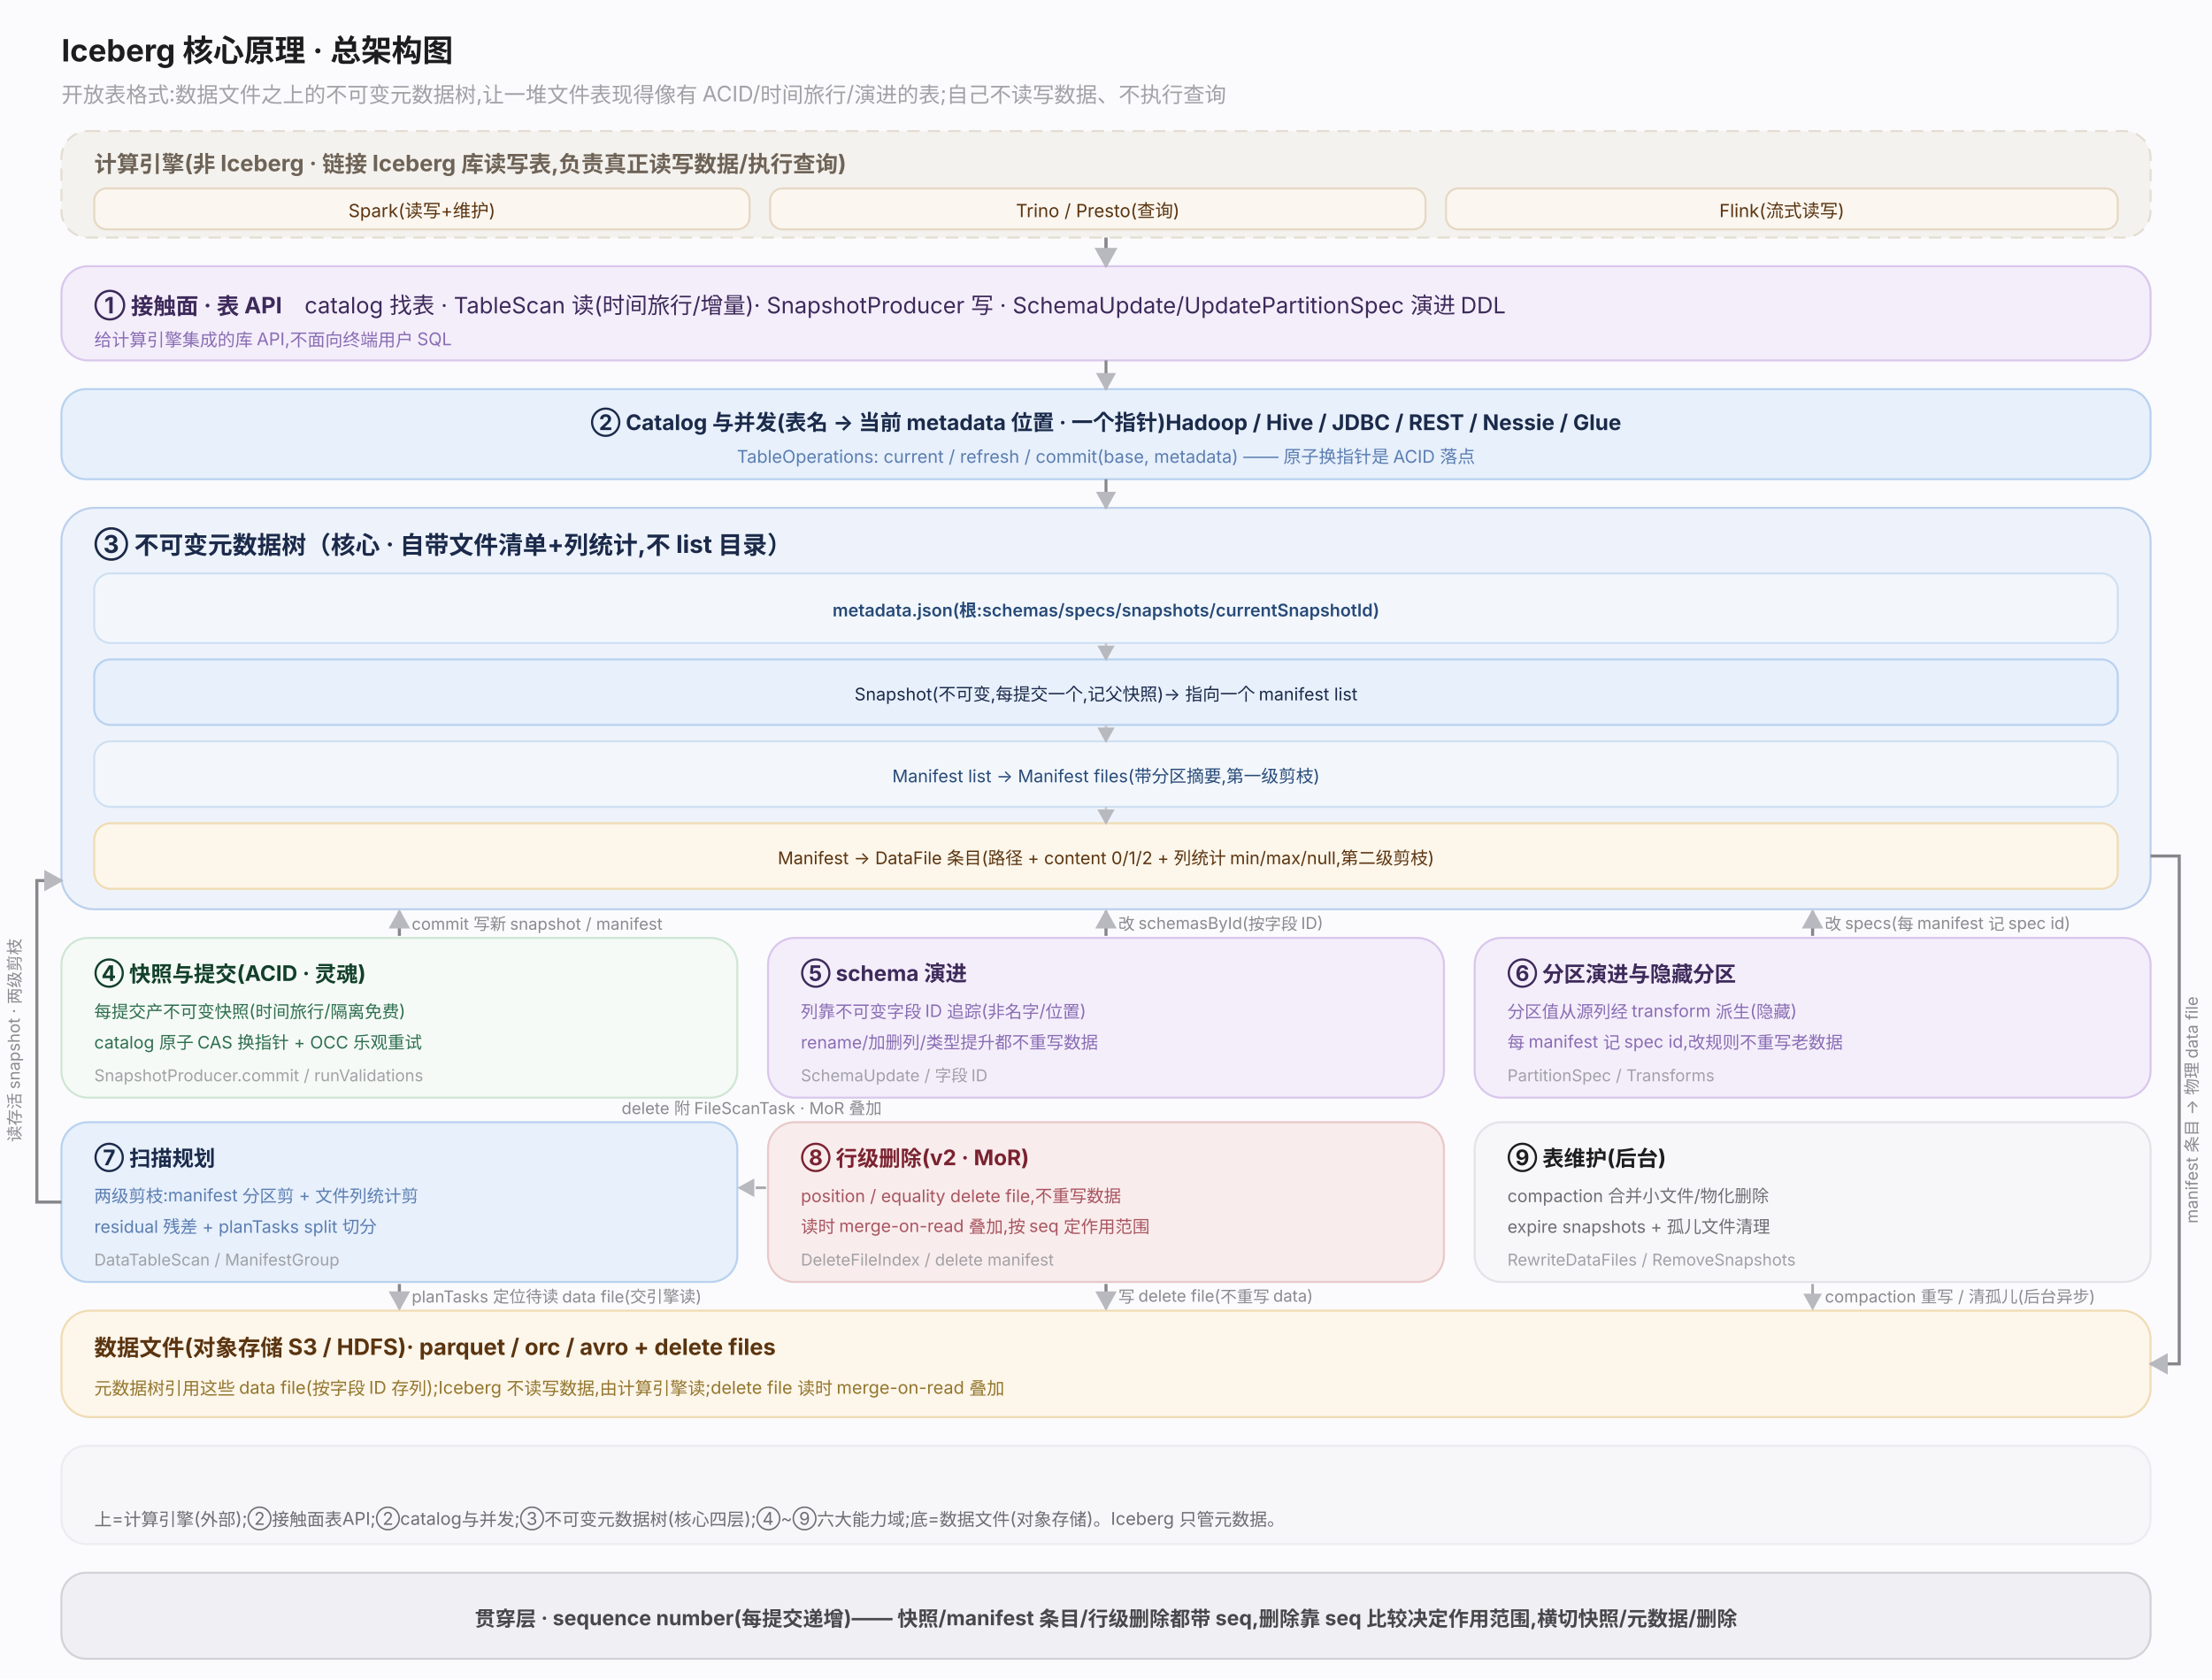
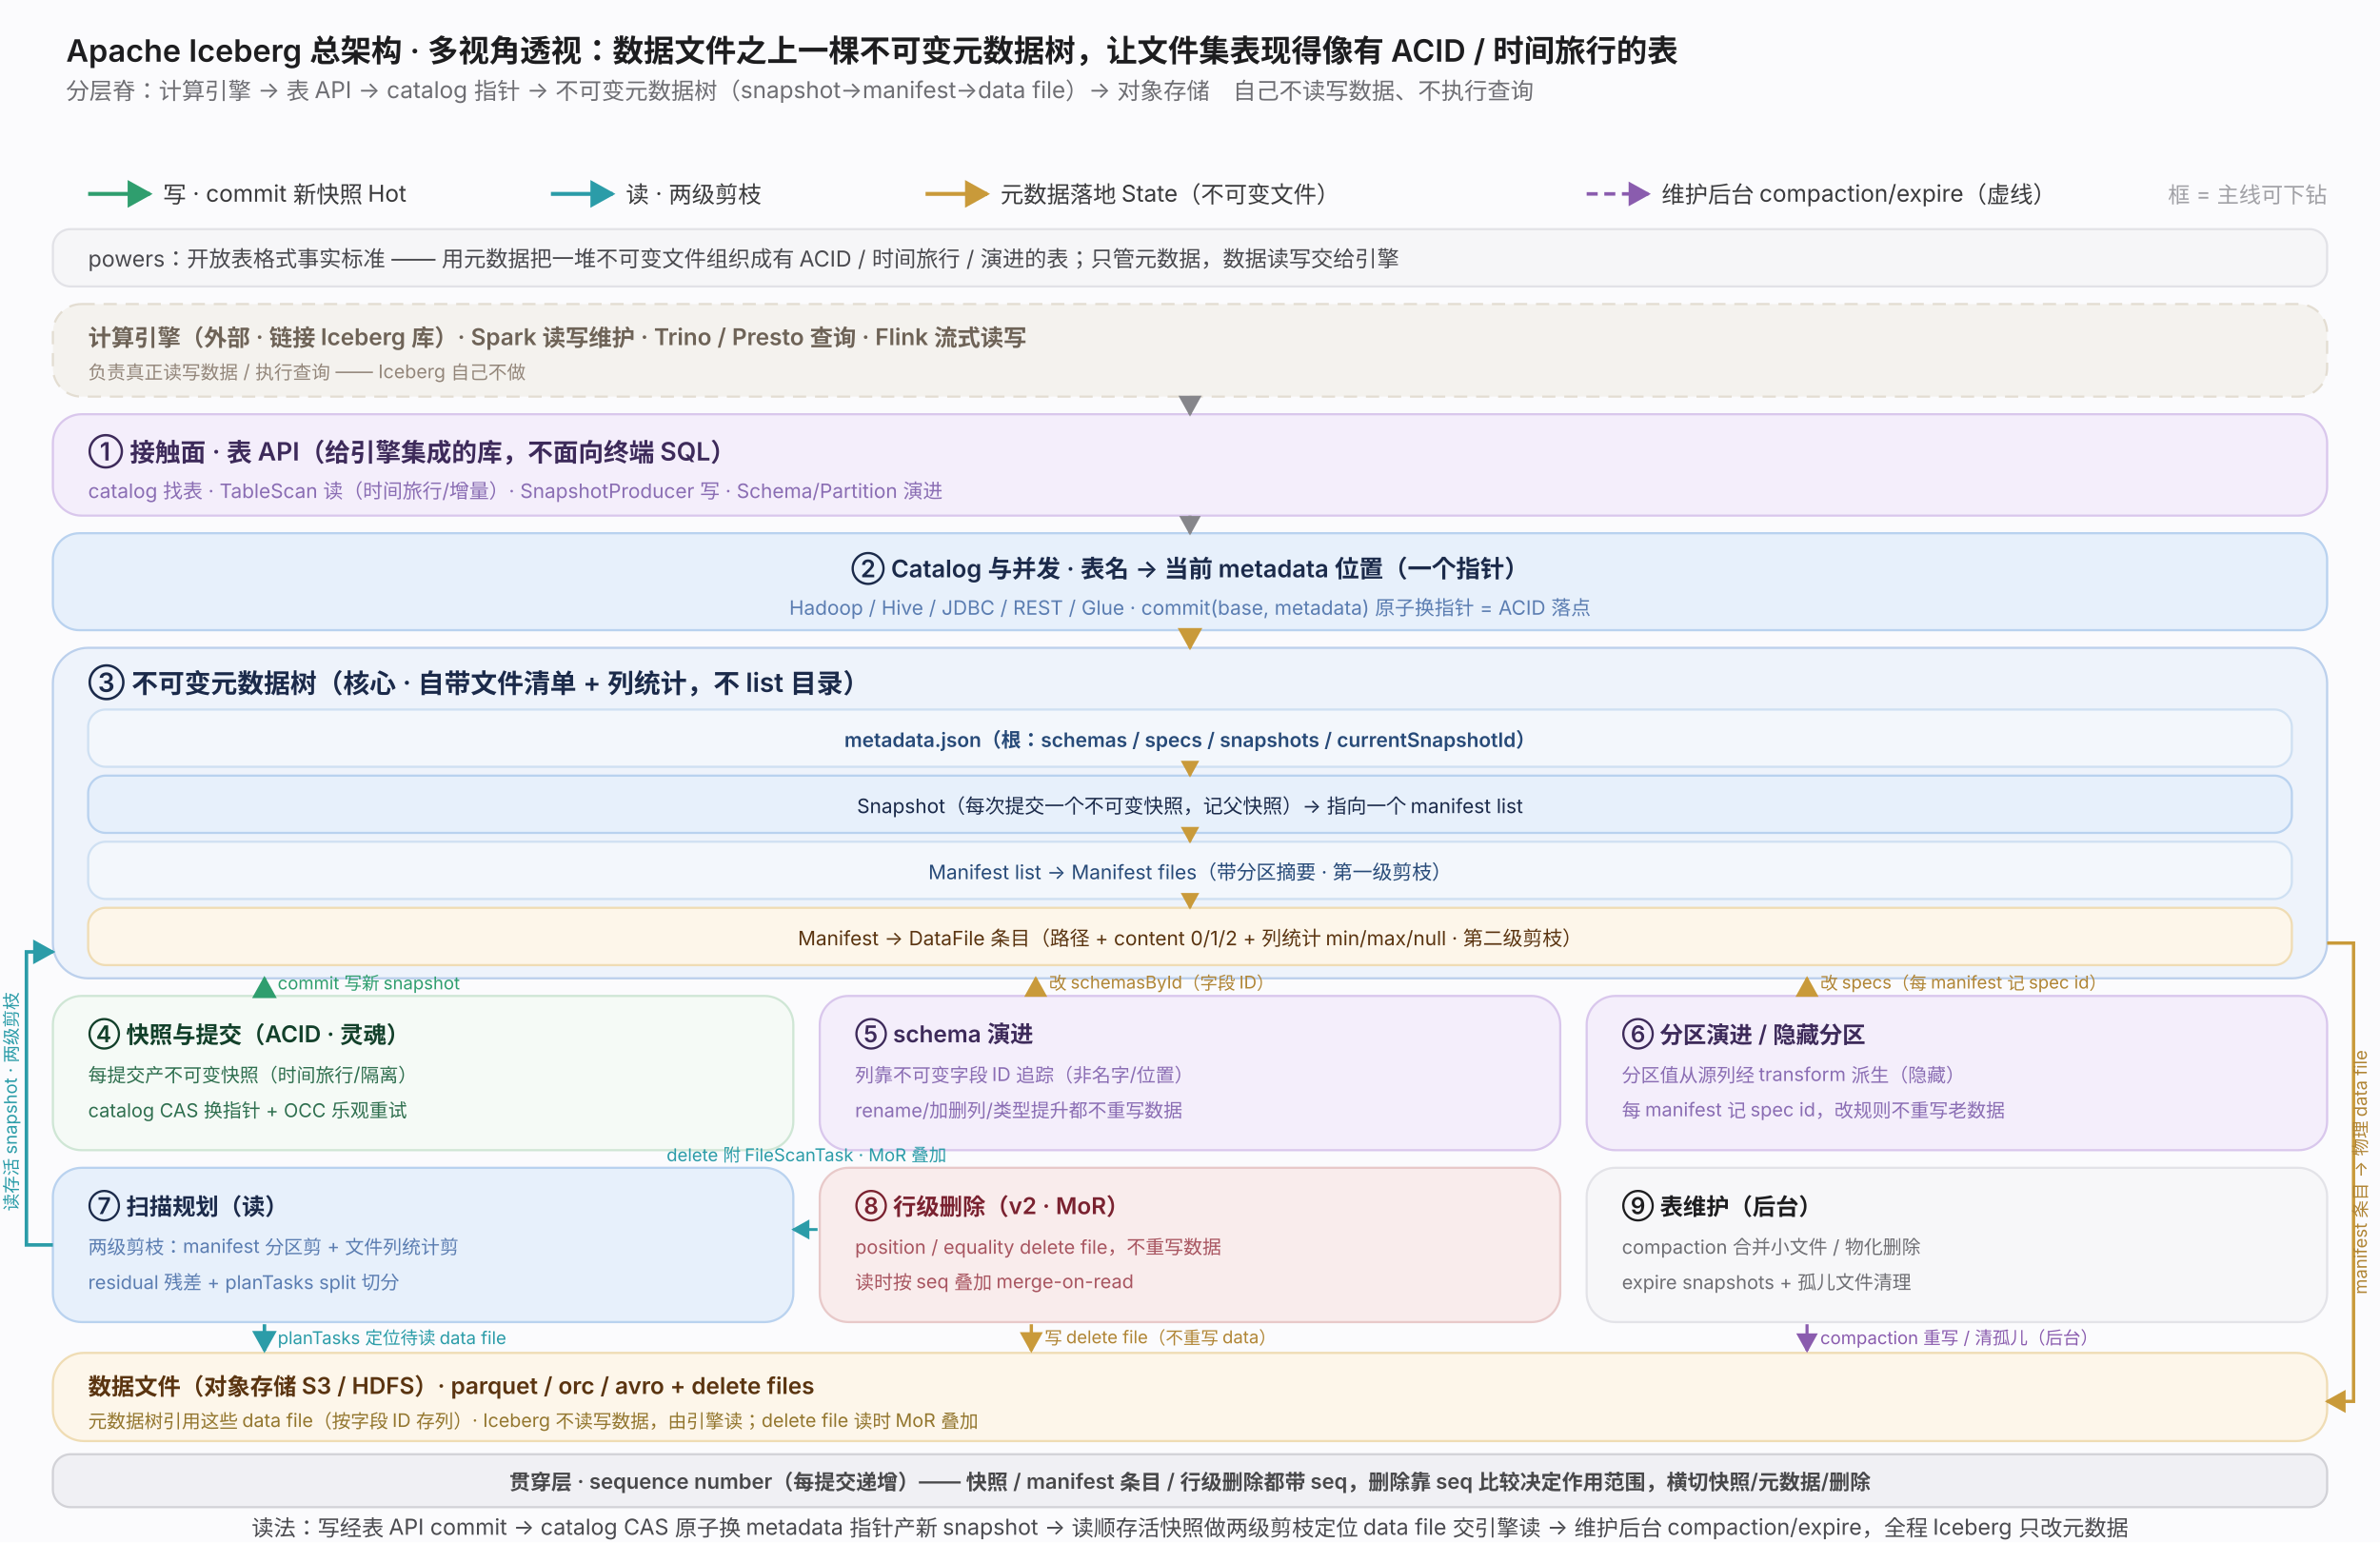
- <svg xmlns="http://www.w3.org/2000/svg" width="1080" height="820" viewBox="0 0 1080 820" font-family="-apple-system,BlinkMacSystemFont,'SF Pro Display','Helvetica Neue','PingFang SC','Microsoft YaHei',sans-serif">
+ <svg xmlns="http://www.w3.org/2000/svg" width="1080" height="700" viewBox="0 0 1080 700" font-family="-apple-system,BlinkMacSystemFont,'SF Pro Display','Helvetica Neue','PingFang SC','Microsoft YaHei',sans-serif">
  <defs>
    <filter id="soft" x="-20%" y="-20%" width="140%" height="140%">
      <feDropShadow dx="0" dy="1.5" stdDeviation="4" flood-color="#1d1d1f" flood-opacity="0.07" />
    </filter>
-     <marker id="ar" viewBox="0 0 10 10" refX="8" refY="5" markerWidth="7" markerHeight="7" orient="auto-start-reverse">
-       <path d="M0,0 L9,5 L0,10 z" fill="#b8b8bf" />
+     <marker id="aHot" viewBox="0 0 10 10" refX="8" refY="5" markerWidth="7" markerHeight="7" orient="auto-start-reverse">
+       <path d="M0,0 L9,5 L0,10 z" fill="#2f9e6e" />
+     </marker>
+     <marker id="aRead" viewBox="0 0 10 10" refX="8" refY="5" markerWidth="7" markerHeight="7" orient="auto-start-reverse">
+       <path d="M0,0 L9,5 L0,10 z" fill="#2b9ca8" />
+     </marker>
+     <marker id="aState" viewBox="0 0 10 10" refX="8" refY="5" markerWidth="7" markerHeight="7" orient="auto-start-reverse">
+       <path d="M0,0 L9,5 L0,10 z" fill="#c99a3a" />
+     </marker>
+     <marker id="aBg" viewBox="0 0 10 10" refX="8" refY="5" markerWidth="7" markerHeight="7" orient="auto-start-reverse">
+       <path d="M0,0 L9,5 L0,10 z" fill="#8a5cae" />
+     </marker>
+     <marker id="aNeut" viewBox="0 0 10 10" refX="8" refY="5" markerWidth="7" markerHeight="7" orient="auto-start-reverse">
+       <path d="M0,0 L9,5 L0,10 z" fill="#86868b" />
    </marker>
  </defs>
-   <rect width="1080" height="820" fill="#fbfbfd" />
-   <text x="30" y="30" font-size="15" font-weight="700" fill="#1d1d1f">Iceberg 核心原理 · 总架构图</text>
-   <text x="30" y="50" font-size="10.5" fill="#a1a1a6">开放表格式:数据文件之上的不可变元数据树,让一堆文件表现得像有 ACID/时间旅行/演进的表;自己不读写数据、不执行查询</text>
-   <rect x="0" y="0" width="1080" height="58" fill="none" data-tid="Iceberg原理_全景主线框架" data-lab="全景" />
-   <rect x="30" y="64" width="1020" height="52" rx="13" fill="#f4f2ee" stroke="#e3ddd2" stroke-dasharray="6 4" />
-   <text x="46" y="84" font-size="11" font-weight="700" fill="#6e6357">计算引擎(非 Iceberg · 链接 Iceberg 库读写表,负责真正读写数据/执行查询)</text>
-   <g text-anchor="middle" font-size="8.8">
-     <rect x="46" y="92" width="320" height="20" rx="6" fill="#fbf6ef" stroke="#e6d8c4" />
-     <text x="206" y="106" fill="#5a3410">Spark(读写+维护)</text>
-     <rect x="376" y="92" width="320" height="20" rx="6" fill="#fbf6ef" stroke="#e6d8c4" />
-     <text x="536" y="106" fill="#5a3410">Trino / Presto(查询)</text>
-     <rect x="706" y="92" width="328" height="20" rx="6" fill="#fbf6ef" stroke="#e6d8c4" />
-     <text x="870" y="106" fill="#5a3410">Flink(流式读写)</text>
+   <rect width="1080" height="700" fill="#fbfbfd" />
+   <text x="30" y="28" font-size="14" font-weight="600" fill="#1d1d1f">Apache Iceberg 总架构 · 多视角透视：数据文件之上一棵不可变元数据树，让文件集表现得像有 ACID / 时间旅行的表</text>
+   <text x="30" y="45" font-size="10.5" fill="#6e6e73">分层脊：计算引擎 → 表 API → catalog 指针 → 不可变元数据树（snapshot→manifest→data file）→ 对象存储　自己不读写数据、不执行查询</text>
+   <line x1="40" y1="88" x2="68" y2="88" stroke="#2f9e6e" stroke-width="1.8" marker-end="url(#aHot)" />
+   <text x="74" y="92" font-size="10.5" fill="#3a3a3c">写 · commit 新快照 Hot</text>
+   <line x1="250" y1="88" x2="278" y2="88" stroke="#2b9ca8" stroke-width="1.8" marker-end="url(#aRead)" />
+   <text x="284" y="92" font-size="10.5" fill="#3a3a3c">读 · 两级剪枝</text>
+   <line x1="420" y1="88" x2="448" y2="88" stroke="#c99a3a" stroke-width="1.8" marker-end="url(#aState)" />
+   <text x="454" y="92" font-size="10.5" fill="#3a3a3c">元数据落地 State（不可变文件）</text>
+   <line x1="720" y1="88" x2="748" y2="88" stroke="#8a5cae" stroke-width="1.6" stroke-dasharray="5 3" marker-end="url(#aBg)" />
+   <text x="754" y="92" font-size="10.5" fill="#3a3a3c">维护后台 compaction/expire（虚线）</text>
+   <text x="1056" y="92" font-size="10" fill="#a1a1a6" text-anchor="end">框 = 主线可下钻</text>
+   <rect x="24" y="104" width="1032" height="26" rx="8" fill="#f6f6f8" stroke="#e2e2e7" data-tid="Iceberg原理_全景主线框架" data-lab="全景主线框架" />
+   <text x="40" y="121" font-size="10" fill="#4a4a4f">powers：开放表格式事实标准 —— 用元数据把一堆不可变文件组织成有 ACID / 时间旅行 / 演进的表；只管元数据，数据读写交给引擎</text>
+   <rect x="24" y="138" width="1032" height="42" rx="13" fill="#f4f2ee" stroke="#e3ddd2" stroke-dasharray="6 4" />
+   <text x="40" y="157" font-size="10.5" font-weight="600" fill="#6e6357">计算引擎（外部 · 链接 Iceberg 库）· Spark 读写维护 · Trino / Presto 查询 · Flink 流式读写</text>
+   <text x="40" y="172" font-size="8.5" fill="#93867a">负责真正读写数据 / 执行查询 —— Iceberg 自己不做</text>
+   <rect x="24" y="188" width="1032" height="46" rx="13" fill="#f4eefb" stroke="#d9c7ec" data-tid="Iceberg原理_接触面_表API与快照读" data-lab="接触面·表API" />
+   <text x="40" y="209" font-size="11.5" font-weight="600" fill="#3d2a5a">① 接触面 · 表 API（给引擎集成的库，不面向终端 SQL）</text>
+   <text x="40" y="226" font-size="9" fill="#8a6db3">catalog 找表 · TableScan 读（时间旅行/增量）· SnapshotProducer 写 · Schema/Partition 演进</text>
+   <rect x="24" y="242" width="1032" height="44" rx="12" fill="#e7f0fb" stroke="#b9d2ef" data-tid="Iceberg原理_支撑_catalog与并发" data-lab="catalog与并发" />
+   <text x="540" y="262" font-size="11" font-weight="600" text-anchor="middle" fill="#1b2a4a">② Catalog 与并发 · 表名 → 当前 metadata 位置（一个指针）</text>
+   <text x="540" y="279" font-size="9" text-anchor="middle" fill="#5b7db1">Hadoop / Hive / JDBC / REST / Glue · commit(base, metadata) 原子换指针 = ACID 落点</text>
+   <rect x="24" y="294" width="1032" height="150" rx="16" fill="#eef3fb" stroke="#bcd0ec" data-tid="Iceberg原理_支撑_元数据树" data-lab="元数据树" />
+   <text x="40" y="314" font-size="12" font-weight="600" fill="#1b2a4a">③ 不可变元数据树（核心 · 自带文件清单 + 列统计，不 list 目录）</text>
+   <g text-anchor="middle" font-size="9">
+     <rect x="40" y="322" width="1000" height="26" rx="8" fill="#f3f7fc" stroke="#cfe0f2" />
+     <text x="540" y="339" font-weight="600" fill="#274a78">metadata.json（根：schemas / specs / snapshots / currentSnapshotId）</text>
+     <rect x="40" y="352" width="1000" height="26" rx="8" fill="#e7f0fb" stroke="#b9d2ef" />
+     <text x="540" y="369" fill="#1b2a4a">Snapshot（每次提交一个不可变快照，记父快照）→ 指向一个 manifest list</text>
+     <rect x="40" y="382" width="1000" height="26" rx="8" fill="#f3f7fc" stroke="#cfe0f2" />
+     <text x="540" y="399" fill="#274a78">Manifest list → Manifest files（带分区摘要 · 第一级剪枝）</text>
+     <rect x="40" y="412" width="1000" height="26" rx="8" fill="#fdf6ea" stroke="#efdcb4" />
+     <text x="540" y="429" fill="#5a3410">Manifest → DataFile 条目（路径 + content 0/1/2 + 列统计 min/max/null · 第二级剪枝）</text>
  </g>
-   <rect x="30" y="130" width="1020" height="46" rx="13" fill="#f4eefb" stroke="#d9c7ec" data-tid="Iceberg原理_接触面_表API与快照读" data-lab="接触面·表API" />
-   <text x="46" y="153" font-size="11" fill="#3d2a5a">
-     <tspan font-weight="700">① 接触面 · 表 API</tspan>　catalog 找表 · TableScan 读(时间旅行/增量)· SnapshotProducer 写 · SchemaUpdate/UpdatePartitionSpec 演进 DDL</text>
-   <text x="46" y="169" font-size="8.6" fill="#8a6db3">给计算引擎集成的库 API,不面向终端用户 SQL</text>
-   <rect x="30" y="190" width="1020" height="44" rx="12" fill="#e7f0fb" stroke="#b9d2ef" data-tid="Iceberg原理_支撑_catalog与并发" data-lab="catalog与并发" />
-   <text x="540" y="210" font-size="10.5" font-weight="700" text-anchor="middle" fill="#1b2a4a">② Catalog 与并发(表名 → 当前 metadata 位置 · 一个指针)Hadoop / Hive / JDBC / REST / Nessie / Glue</text>
-   <text x="540" y="226" font-size="8.6" text-anchor="middle" fill="#5b7db1">TableOperations: current / refresh / commit(base, metadata) —— 原子换指针是 ACID 落点</text>
-   <rect x="30" y="248" width="1020" height="196" rx="16" fill="#eef3fb" stroke="#bcd0ec" data-tid="Iceberg原理_支撑_元数据树" data-lab="元数据树" />
-   <text x="46" y="270" font-size="12" font-weight="700" fill="#1b2a4a">③ 不可变元数据树（核心 · 自带文件清单+列统计,不 list 目录）</text>
-   <g text-anchor="middle" font-size="8.5">
-     <rect x="46" y="280" width="988" height="34" rx="8" fill="#f3f7fc" stroke="#cfe0f2" />
-     <text x="540" y="301" font-weight="600" fill="#274a78">metadata.json(根:schemas/specs/snapshots/currentSnapshotId)</text>
-     <rect x="46" y="322" width="988" height="32" rx="8" fill="#e7f0fb" stroke="#b9d2ef" />
-     <text x="540" y="342" fill="#1b2a4a">Snapshot(不可变,每提交一个,记父快照)→ 指向一个 manifest list</text>
-     <rect x="46" y="362" width="988" height="32" rx="8" fill="#f3f7fc" stroke="#cfe0f2" />
-     <text x="540" y="382" fill="#274a78">Manifest list → Manifest files(带分区摘要,第一级剪枝)</text>
-     <rect x="46" y="402" width="988" height="32" rx="8" fill="#fdf6ea" stroke="#efdcb4" />
-     <text x="540" y="422" fill="#5a3410">Manifest → DataFile 条目(路径 + content 0/1/2 + 列统计 min/max/null,第二级剪枝)</text>
-   </g>
-   <line x1="540" y1="314" x2="540" y2="322" stroke="#c7c7cc" stroke-width="1.2" marker-end="url(#ar)" />
-   <line x1="540" y1="354" x2="540" y2="362" stroke="#c7c7cc" stroke-width="1.2" marker-end="url(#ar)" />
-   <line x1="540" y1="394" x2="540" y2="402" stroke="#c7c7cc" stroke-width="1.2" marker-end="url(#ar)" />
-   <rect x="30" y="458" width="330" height="78" rx="13" fill="#f5faf6" stroke="#cfe6d5" data-tid="Iceberg原理_支撑_快照与提交" data-lab="快照与提交" />
-   <text x="46" y="479" font-size="10.5" font-weight="700" fill="#12402a">④ 快照与提交(ACID · 灵魂)</text>
-   <text x="46" y="497" font-size="8.4" fill="#2f6f4f">每提交产不可变快照(时间旅行/隔离免费)</text>
-   <text x="46" y="512" font-size="8.4" fill="#2f6f4f">catalog 原子 CAS 换指针 + OCC 乐观重试</text>
-   <text x="46" y="528" font-size="8" fill="#a1a1a6">SnapshotProducer.commit / runValidations</text>
-   <rect x="375" y="458" width="330" height="78" rx="13" fill="#f4eefb" stroke="#d9c7ec" data-tid="Iceberg原理_支撑_schema演进" data-lab="schema演进" />
-   <text x="391" y="479" font-size="10.5" font-weight="700" fill="#3d2a5a">⑤ schema 演进</text>
-   <text x="391" y="497" font-size="8.4" fill="#8a6db3">列靠不可变字段 ID 追踪(非名字/位置)</text>
-   <text x="391" y="512" font-size="8.4" fill="#8a6db3">rename/加删列/类型提升都不重写数据</text>
-   <text x="391" y="528" font-size="8" fill="#a1a1a6">SchemaUpdate / 字段 ID</text>
-   <rect x="720" y="458" width="330" height="78" rx="13" fill="#f4eefb" stroke="#d9c7ec" data-tid="Iceberg原理_支撑_分区演进与隐藏分区" data-lab="分区演进" />
-   <text x="736" y="479" font-size="10.5" font-weight="700" fill="#3d2a5a">⑥ 分区演进与隐藏分区</text>
-   <text x="736" y="497" font-size="8.4" fill="#8a6db3">分区值从源列经 transform 派生(隐藏)</text>
-   <text x="736" y="512" font-size="8.4" fill="#8a6db3">每 manifest 记 spec id,改规则不重写老数据</text>
-   <text x="736" y="528" font-size="8" fill="#a1a1a6">PartitionSpec / Transforms</text>
-   <rect x="30" y="548" width="330" height="78" rx="13" fill="#e7f0fb" stroke="#b9d2ef" data-tid="Iceberg原理_支撑_扫描规划" data-lab="扫描规划" />
-   <text x="46" y="569" font-size="10.5" font-weight="700" fill="#1b2a4a">⑦ 扫描规划</text>
-   <text x="46" y="587" font-size="8.4" fill="#5b7db1">两级剪枝:manifest 分区剪 + 文件列统计剪</text>
-   <text x="46" y="602" font-size="8.4" fill="#5b7db1">residual 残差 + planTasks split 切分</text>
-   <text x="46" y="618" font-size="8" fill="#a1a1a6">DataTableScan / ManifestGroup</text>
-   <rect x="375" y="548" width="330" height="78" rx="13" fill="#f9ecec" stroke="#e8c9c9" data-tid="Iceberg原理_支撑_行级删除" data-lab="行级删除" />
-   <text x="391" y="569" font-size="10.5" font-weight="700" fill="#7a2230">⑧ 行级删除(v2 · MoR)</text>
-   <text x="391" y="587" font-size="8.4" fill="#a85560">position / equality delete file,不重写数据</text>
-   <text x="391" y="602" font-size="8.4" fill="#a85560">读时 merge-on-read 叠加,按 seq 定作用范围</text>
-   <text x="391" y="618" font-size="8" fill="#a1a1a6">DeleteFileIndex / delete manifest</text>
-   <rect x="720" y="548" width="330" height="78" rx="13" fill="#f7f7f9" stroke="#e3e3e8" data-tid="Iceberg原理_支撑_表维护" data-lab="表维护" />
-   <text x="736" y="569" font-size="10.5" font-weight="700" fill="#1d1d1f">⑨ 表维护(后台)</text>
-   <text x="736" y="587" font-size="8.4" fill="#6e6e73">compaction 合并小文件/物化删除</text>
-   <text x="736" y="602" font-size="8.4" fill="#6e6e73">expire snapshots + 孤儿文件清理</text>
-   <text x="736" y="618" font-size="8" fill="#a1a1a6">RewriteDataFiles / RemoveSnapshots</text>
-   <rect x="30" y="640" width="1020" height="52" rx="14" fill="#fdf6ea" stroke="#efdcb4" />
-   <text x="46" y="662" font-size="11" font-weight="700" fill="#5a3410">数据文件(对象存储 S3 / HDFS)· parquet / orc / avro + delete files</text>
-   <text x="46" y="681" font-size="8.6" fill="#93762e">元数据树引用这些 data file(按字段 ID 存列);Iceberg 不读写数据,由计算引擎读;delete file 读时 merge-on-read 叠加</text>
-   <line x1="540" y1="116" x2="540" y2="130" stroke="#86868b" stroke-width="1.6" marker-end="url(#ar)" />
-   <line x1="540" y1="176" x2="540" y2="190" stroke="#86868b" stroke-width="1.4" marker-end="url(#ar)" />
-   <line x1="540" y1="234" x2="540" y2="248" stroke="#86868b" stroke-width="1.4" marker-end="url(#ar)" />
-   <line x1="195" y1="457" x2="195" y2="445" stroke="#86868b" stroke-width="1.5" marker-end="url(#ar)" />
-   <text x="201" y="454" font-size="8" fill="#8a8a8f">commit 写新 snapshot / manifest</text>
-   <line x1="540" y1="457" x2="540" y2="445" stroke="#86868b" stroke-width="1.5" marker-end="url(#ar)" />
-   <text x="546" y="454" font-size="8" fill="#8a8a8f">改 schemasById(按字段 ID)</text>
-   <line x1="885" y1="457" x2="885" y2="445" stroke="#86868b" stroke-width="1.5" marker-end="url(#ar)" />
-   <text x="891" y="454" font-size="8" fill="#8a8a8f">改 specs(每 manifest 记 spec id)</text>
-   <line x1="195" y1="627" x2="195" y2="639" stroke="#86868b" stroke-width="1.5" marker-end="url(#ar)" />
-   <text x="201" y="636" font-size="8" fill="#8a8a8f">planTasks 定位待读 data file(交引擎读)</text>
-   <line x1="540" y1="627" x2="540" y2="639" stroke="#86868b" stroke-width="1.5" marker-end="url(#ar)" />
-   <text x="546" y="636" font-size="8" fill="#8a8a8f">写 delete file(不重写 data)</text>
-   <line x1="885" y1="627" x2="885" y2="639" stroke="#a9a9af" stroke-width="1.3" stroke-dasharray="5 4" marker-end="url(#ar)" />
-   <text x="891" y="636" font-size="8" fill="#8a8a8f">compaction 重写 / 清孤儿(后台异步)</text>
-   <line x1="374" y1="580" x2="361" y2="580" stroke="#a9a9af" stroke-width="1.3" stroke-dasharray="5 4" marker-end="url(#ar)" />
-   <text x="367" y="544" font-size="8" text-anchor="middle" fill="#8a8a8f">delete 附 FileScanTask · MoR 叠加</text>
-   <path d="M30,587 L18,587 L18,430 L30,430" fill="none" stroke="#86868b" stroke-width="1.5" marker-end="url(#ar)" />
-   <text x="10" y="508" font-size="8" fill="#8a8a8f" text-anchor="middle" transform="rotate(-90 10 508)">读存活 snapshot · 两级剪枝</text>
-   <path d="M1050,418 L1064,418 L1064,666 L1050,666" fill="none" stroke="#86868b" stroke-width="1.5" marker-end="url(#ar)" />
-   <text x="1073" y="542" font-size="8" fill="#8a8a8f" text-anchor="middle" transform="rotate(-90 1073 542)">manifest 条目 → 物理 data file</text>
-   <rect x="30" y="706" width="1020" height="48" rx="12" fill="#f7f7f9" stroke="#ececf1" />
-   <text x="46" y="727" font-size="11" font-weight="700" fill="#1d1d1f" />
-   <text x="46" y="745" font-size="8.6" fill="#6e6e73">上=计算引擎(外部);②接触面表API;②catalog与并发;③不可变元数据树(核心四层);④~⑨六大能力域;底=数据文件(对象存储)。Iceberg 只管元数据。</text>
-   <rect x="30" y="768" width="1020" height="42" rx="12" fill="#f0f0f4" stroke="#d2d2d7" />
-   <text x="540" y="794" font-size="10" font-weight="700" text-anchor="middle" fill="#48484a">贯穿层 · sequence number(每提交递增)—— 快照/manifest 条目/行级删除都带 seq,删除靠 seq 比较决定作用范围,横切快照/元数据/删除</text>
+   <line x1="540" y1="348" x2="540" y2="352" stroke="#c99a3a" stroke-width="1.2" marker-end="url(#aState)" />
+   <line x1="540" y1="378" x2="540" y2="382" stroke="#c99a3a" stroke-width="1.2" marker-end="url(#aState)" />
+   <line x1="540" y1="408" x2="540" y2="412" stroke="#c99a3a" stroke-width="1.2" marker-end="url(#aState)" />
+   <rect x="24" y="452" width="336" height="70" rx="13" fill="#f5faf6" stroke="#cfe6d5" data-tid="Iceberg原理_支撑_快照与提交" data-lab="快照与提交" />
+   <text x="40" y="473" font-size="10.5" font-weight="600" fill="#12402a">④ 快照与提交（ACID · 灵魂）</text>
+   <text x="40" y="491" font-size="8.6" fill="#2f6f4f">每提交产不可变快照（时间旅行/隔离）</text>
+   <text x="40" y="507" font-size="8.6" fill="#2f6f4f">catalog CAS 换指针 + OCC 乐观重试</text>
+   <rect x="372" y="452" width="336" height="70" rx="13" fill="#f4eefb" stroke="#d9c7ec" data-tid="Iceberg原理_支撑_schema演进" data-lab="schema演进" />
+   <text x="388" y="473" font-size="10.5" font-weight="600" fill="#3d2a5a">⑤ schema 演进</text>
+   <text x="388" y="491" font-size="8.6" fill="#8a6db3">列靠不可变字段 ID 追踪（非名字/位置）</text>
+   <text x="388" y="507" font-size="8.6" fill="#8a6db3">rename/加删列/类型提升都不重写数据</text>
+   <rect x="720" y="452" width="336" height="70" rx="13" fill="#f4eefb" stroke="#d9c7ec" data-tid="Iceberg原理_支撑_分区演进与隐藏分区" data-lab="分区演进" />
+   <text x="736" y="473" font-size="10.5" font-weight="600" fill="#3d2a5a">⑥ 分区演进 / 隐藏分区</text>
+   <text x="736" y="491" font-size="8.6" fill="#8a6db3">分区值从源列经 transform 派生（隐藏）</text>
+   <text x="736" y="507" font-size="8.6" fill="#8a6db3">每 manifest 记 spec id，改规则不重写老数据</text>
+   <rect x="24" y="530" width="336" height="70" rx="13" fill="#e7f0fb" stroke="#b9d2ef" data-tid="Iceberg原理_支撑_扫描规划" data-lab="扫描规划" />
+   <text x="40" y="551" font-size="10.5" font-weight="600" fill="#1b2a4a">⑦ 扫描规划（读）</text>
+   <text x="40" y="569" font-size="8.6" fill="#5b7db1">两级剪枝：manifest 分区剪 + 文件列统计剪</text>
+   <text x="40" y="585" font-size="8.6" fill="#5b7db1">residual 残差 + planTasks split 切分</text>
+   <rect x="372" y="530" width="336" height="70" rx="13" fill="#f9ecec" stroke="#e8c9c9" data-tid="Iceberg原理_支撑_行级删除" data-lab="行级删除" />
+   <text x="388" y="551" font-size="10.5" font-weight="600" fill="#7a2230">⑧ 行级删除（v2 · MoR）</text>
+   <text x="388" y="569" font-size="8.6" fill="#a85560">position / equality delete file，不重写数据</text>
+   <text x="388" y="585" font-size="8.6" fill="#a85560">读时按 seq 叠加 merge-on-read</text>
+   <rect x="720" y="530" width="336" height="70" rx="13" fill="#f7f7f9" stroke="#e3e3e8" data-tid="Iceberg原理_支撑_表维护" data-lab="表维护" />
+   <text x="736" y="551" font-size="10.5" font-weight="600" fill="#1d1d1f">⑨ 表维护（后台）</text>
+   <text x="736" y="569" font-size="8.6" fill="#6e6e73">compaction 合并小文件 / 物化删除</text>
+   <text x="736" y="585" font-size="8.6" fill="#6e6e73">expire snapshots + 孤儿文件清理</text>
+   <rect x="24" y="614" width="1032" height="40" rx="14" fill="#fdf6ea" stroke="#efdcb4" />
+   <text x="40" y="633" font-size="10.5" font-weight="600" fill="#5a3410">数据文件（对象存储 S3 / HDFS）· parquet / orc / avro + delete files</text>
+   <text x="40" y="648" font-size="8.5" fill="#93762e">元数据树引用这些 data file（按字段 ID 存列）· Iceberg 不读写数据，由引擎读；delete file 读时 MoR 叠加</text>
+   <line x1="540" y1="180" x2="540" y2="188" stroke="#86868b" stroke-width="1.5" marker-end="url(#aNeut)" />
+   <line x1="540" y1="234" x2="540" y2="242" stroke="#86868b" stroke-width="1.4" marker-end="url(#aNeut)" />
+   <line x1="540" y1="286" x2="540" y2="294" stroke="#c99a3a" stroke-width="1.6" marker-end="url(#aState)" />
+   <line x1="120" y1="451" x2="120" y2="444" stroke="#2f9e6e" stroke-width="1.6" marker-end="url(#aHot)" />
+   <text x="126" y="449" font-size="8" fill="#2f9e6e">commit 写新 snapshot</text>
+   <line x1="470" y1="451" x2="470" y2="444" stroke="#c99a3a" stroke-width="1.5" marker-end="url(#aState)" />
+   <text x="476" y="449" font-size="8" fill="#b08535">改 schemasById（字段 ID）</text>
+   <line x1="820" y1="451" x2="820" y2="444" stroke="#c99a3a" stroke-width="1.5" marker-end="url(#aState)" />
+   <text x="826" y="449" font-size="8" fill="#b08535">改 specs（每 manifest 记 spec id）</text>
+   <line x1="120" y1="601" x2="120" y2="613" stroke="#2b9ca8" stroke-width="1.6" marker-end="url(#aRead)" />
+   <text x="126" y="610" font-size="8" fill="#2b9ca8">planTasks 定位待读 data file</text>
+   <line x1="468" y1="601" x2="468" y2="613" stroke="#c99a3a" stroke-width="1.5" marker-end="url(#aState)" />
+   <text x="474" y="610" font-size="8" fill="#b08535">写 delete file（不重写 data）</text>
+   <line x1="820" y1="601" x2="820" y2="613" stroke="#8a5cae" stroke-width="1.4" stroke-dasharray="5 4" marker-end="url(#aBg)" />
+   <text x="826" y="610" font-size="8" fill="#8a5cae">compaction 重写 / 清孤儿（后台）</text>
+   <line x1="371" y1="558" x2="360" y2="558" stroke="#2b9ca8" stroke-width="1.3" stroke-dasharray="5 4" marker-end="url(#aRead)" />
+   <text x="366" y="527" font-size="8" text-anchor="middle" fill="#2b9ca8">delete 附 FileScanTask · MoR 叠加</text>
+   <path d="M24,565 L12,565 L12,432 L24,432" fill="none" stroke="#2b9ca8" stroke-width="1.6" marker-end="url(#aRead)" />
+   <text x="8" y="500" font-size="8" fill="#2b9ca8" text-anchor="middle" transform="rotate(-90 8 500)">读存活 snapshot · 两级剪枝</text>
+   <path d="M1056,428 L1068,428 L1068,636 L1056,636" fill="none" stroke="#c99a3a" stroke-width="1.5" marker-end="url(#aState)" />
+   <text x="1074" y="532" font-size="8" fill="#b08535" text-anchor="middle" transform="rotate(-90 1074 532)">manifest 条目 → 物理 data file</text>
+   <rect x="24" y="660" width="1032" height="24" rx="8" fill="#f0f0f4" stroke="#d2d2d7" />
+   <text x="540" y="676" font-size="9.5" font-weight="600" text-anchor="middle" fill="#48484a">贯穿层 · sequence number（每提交递增）—— 快照 / manifest 条目 / 行级删除都带 seq，删除靠 seq 比较决定作用范围，横切快照/元数据/删除</text>
+   <text x="540" y="697" font-size="10" fill="#4a4a4f" text-anchor="middle">读法：写经表 API commit → catalog CAS 原子换 metadata 指针产新 snapshot → 读顺存活快照做两级剪枝定位 data file 交引擎读 → 维护后台 compaction/expire，全程 Iceberg 只改元数据</text>
</svg>
